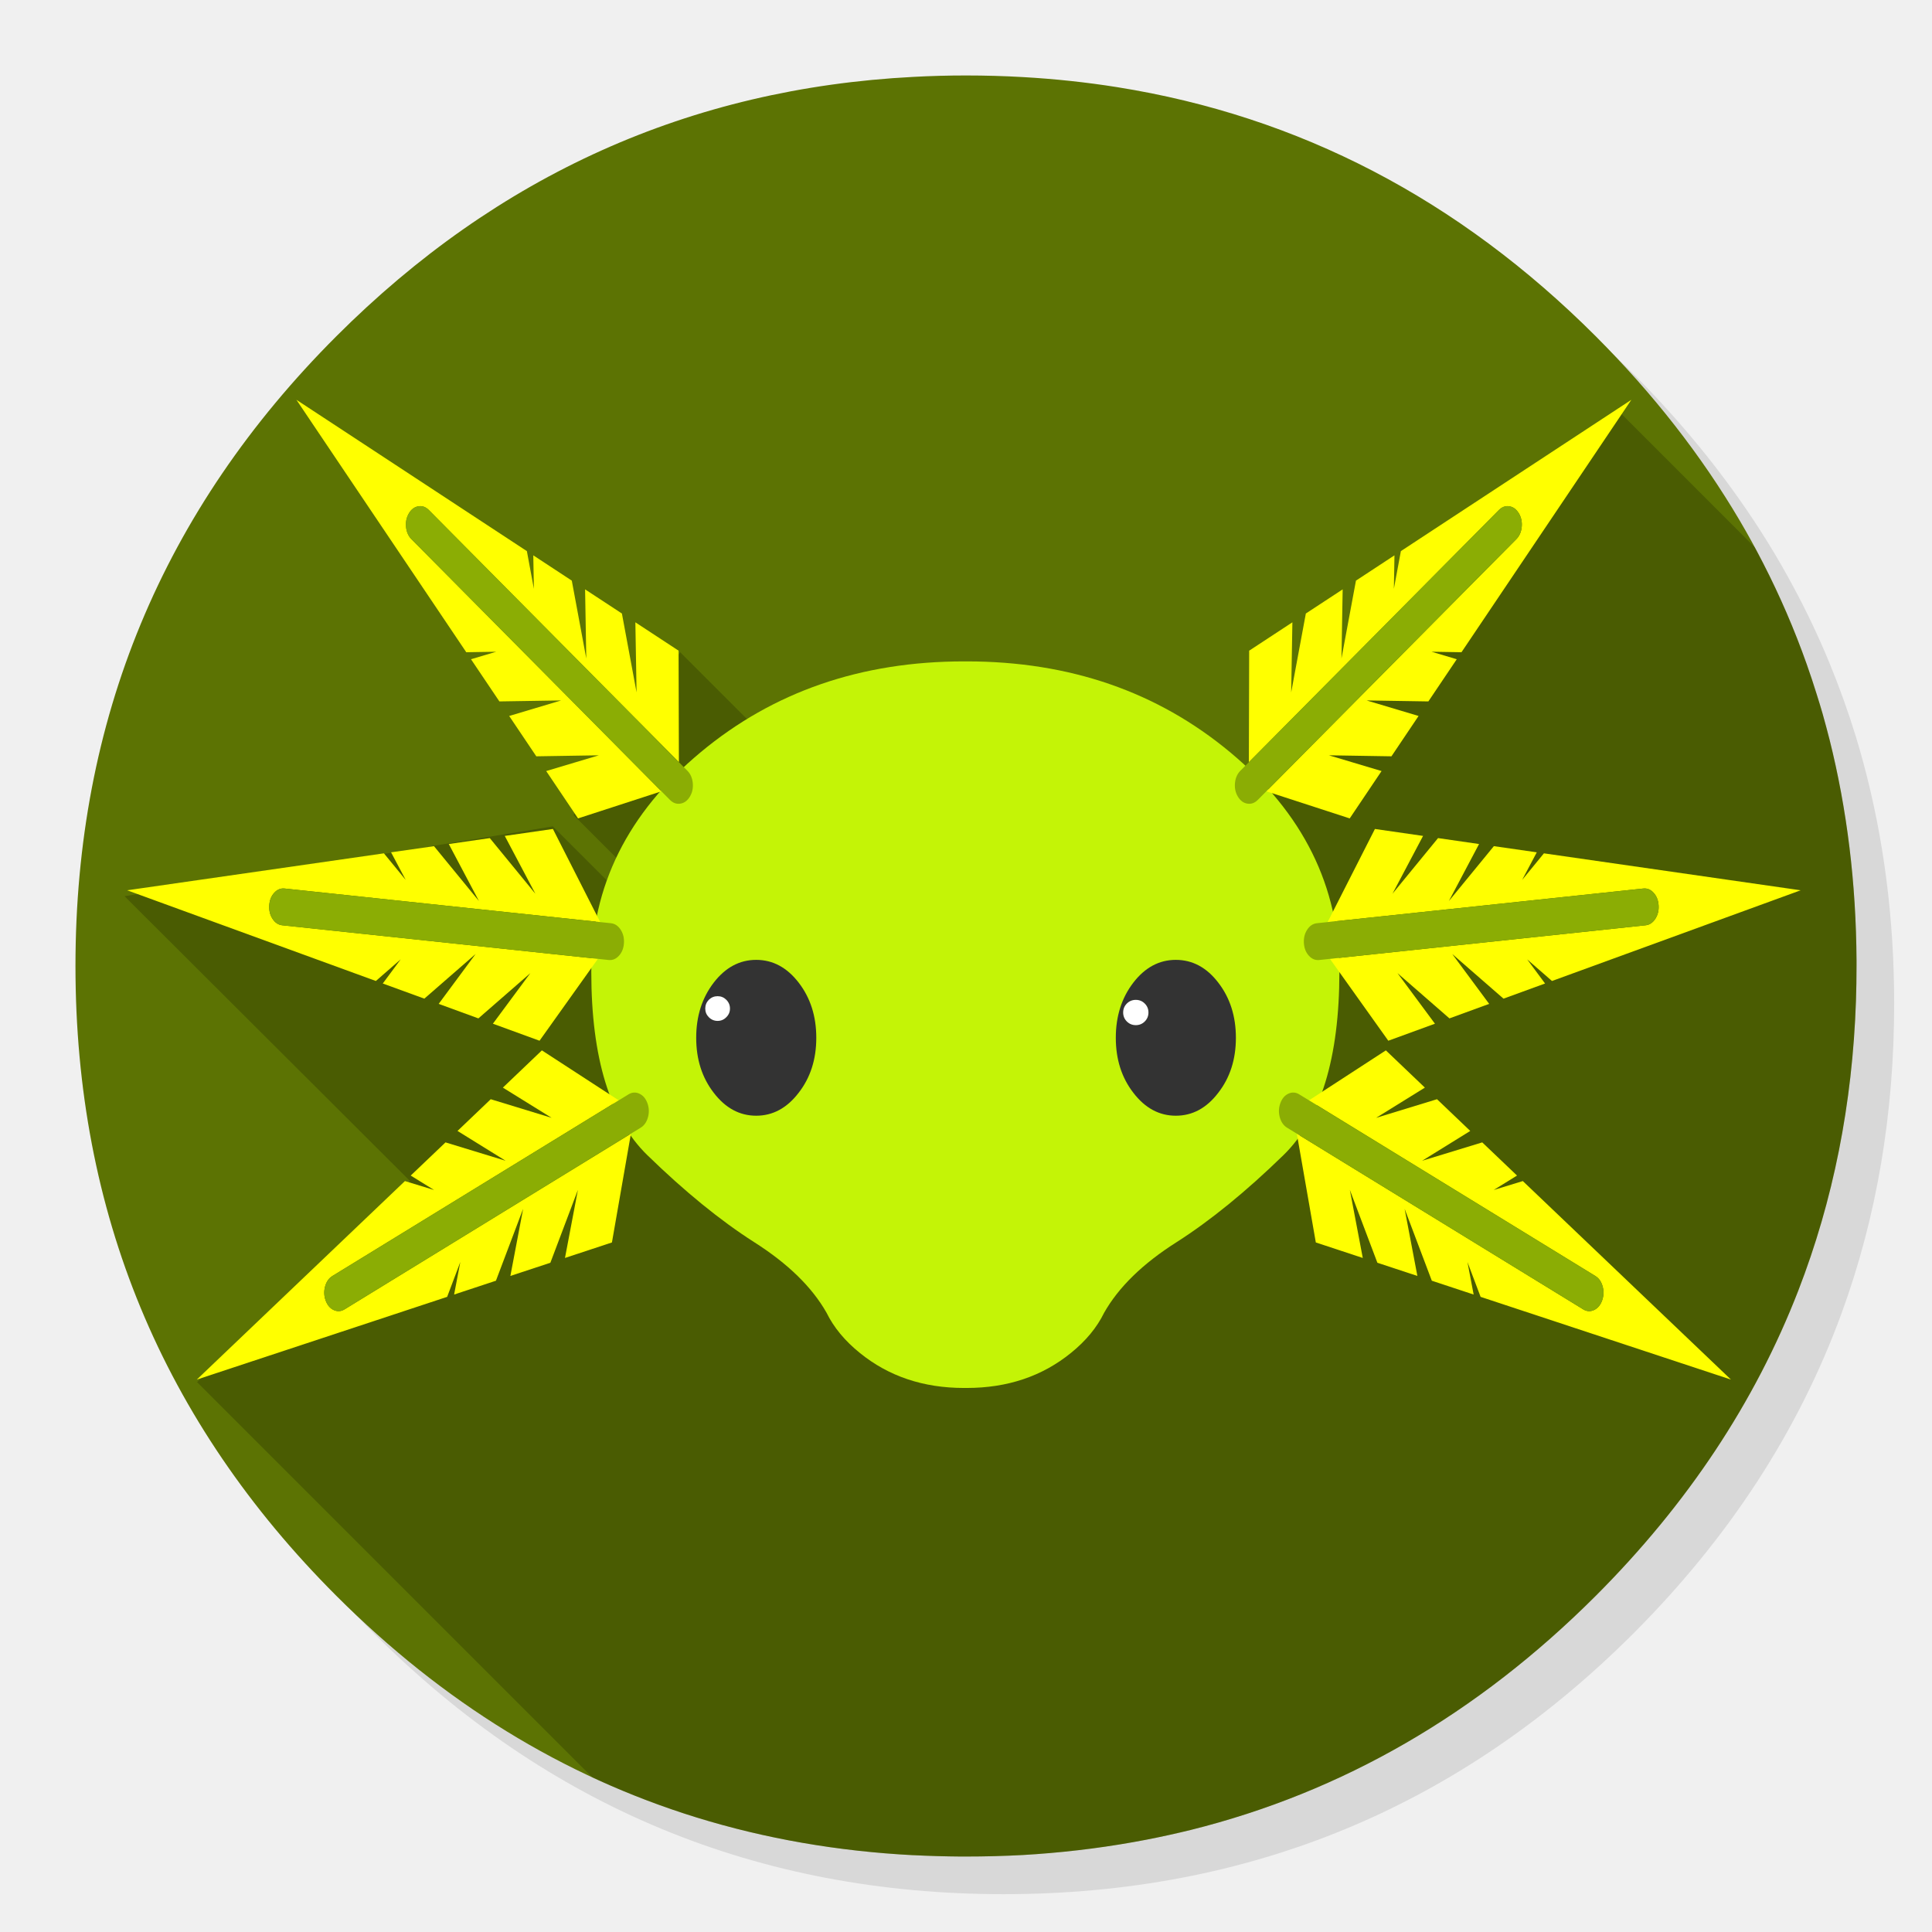
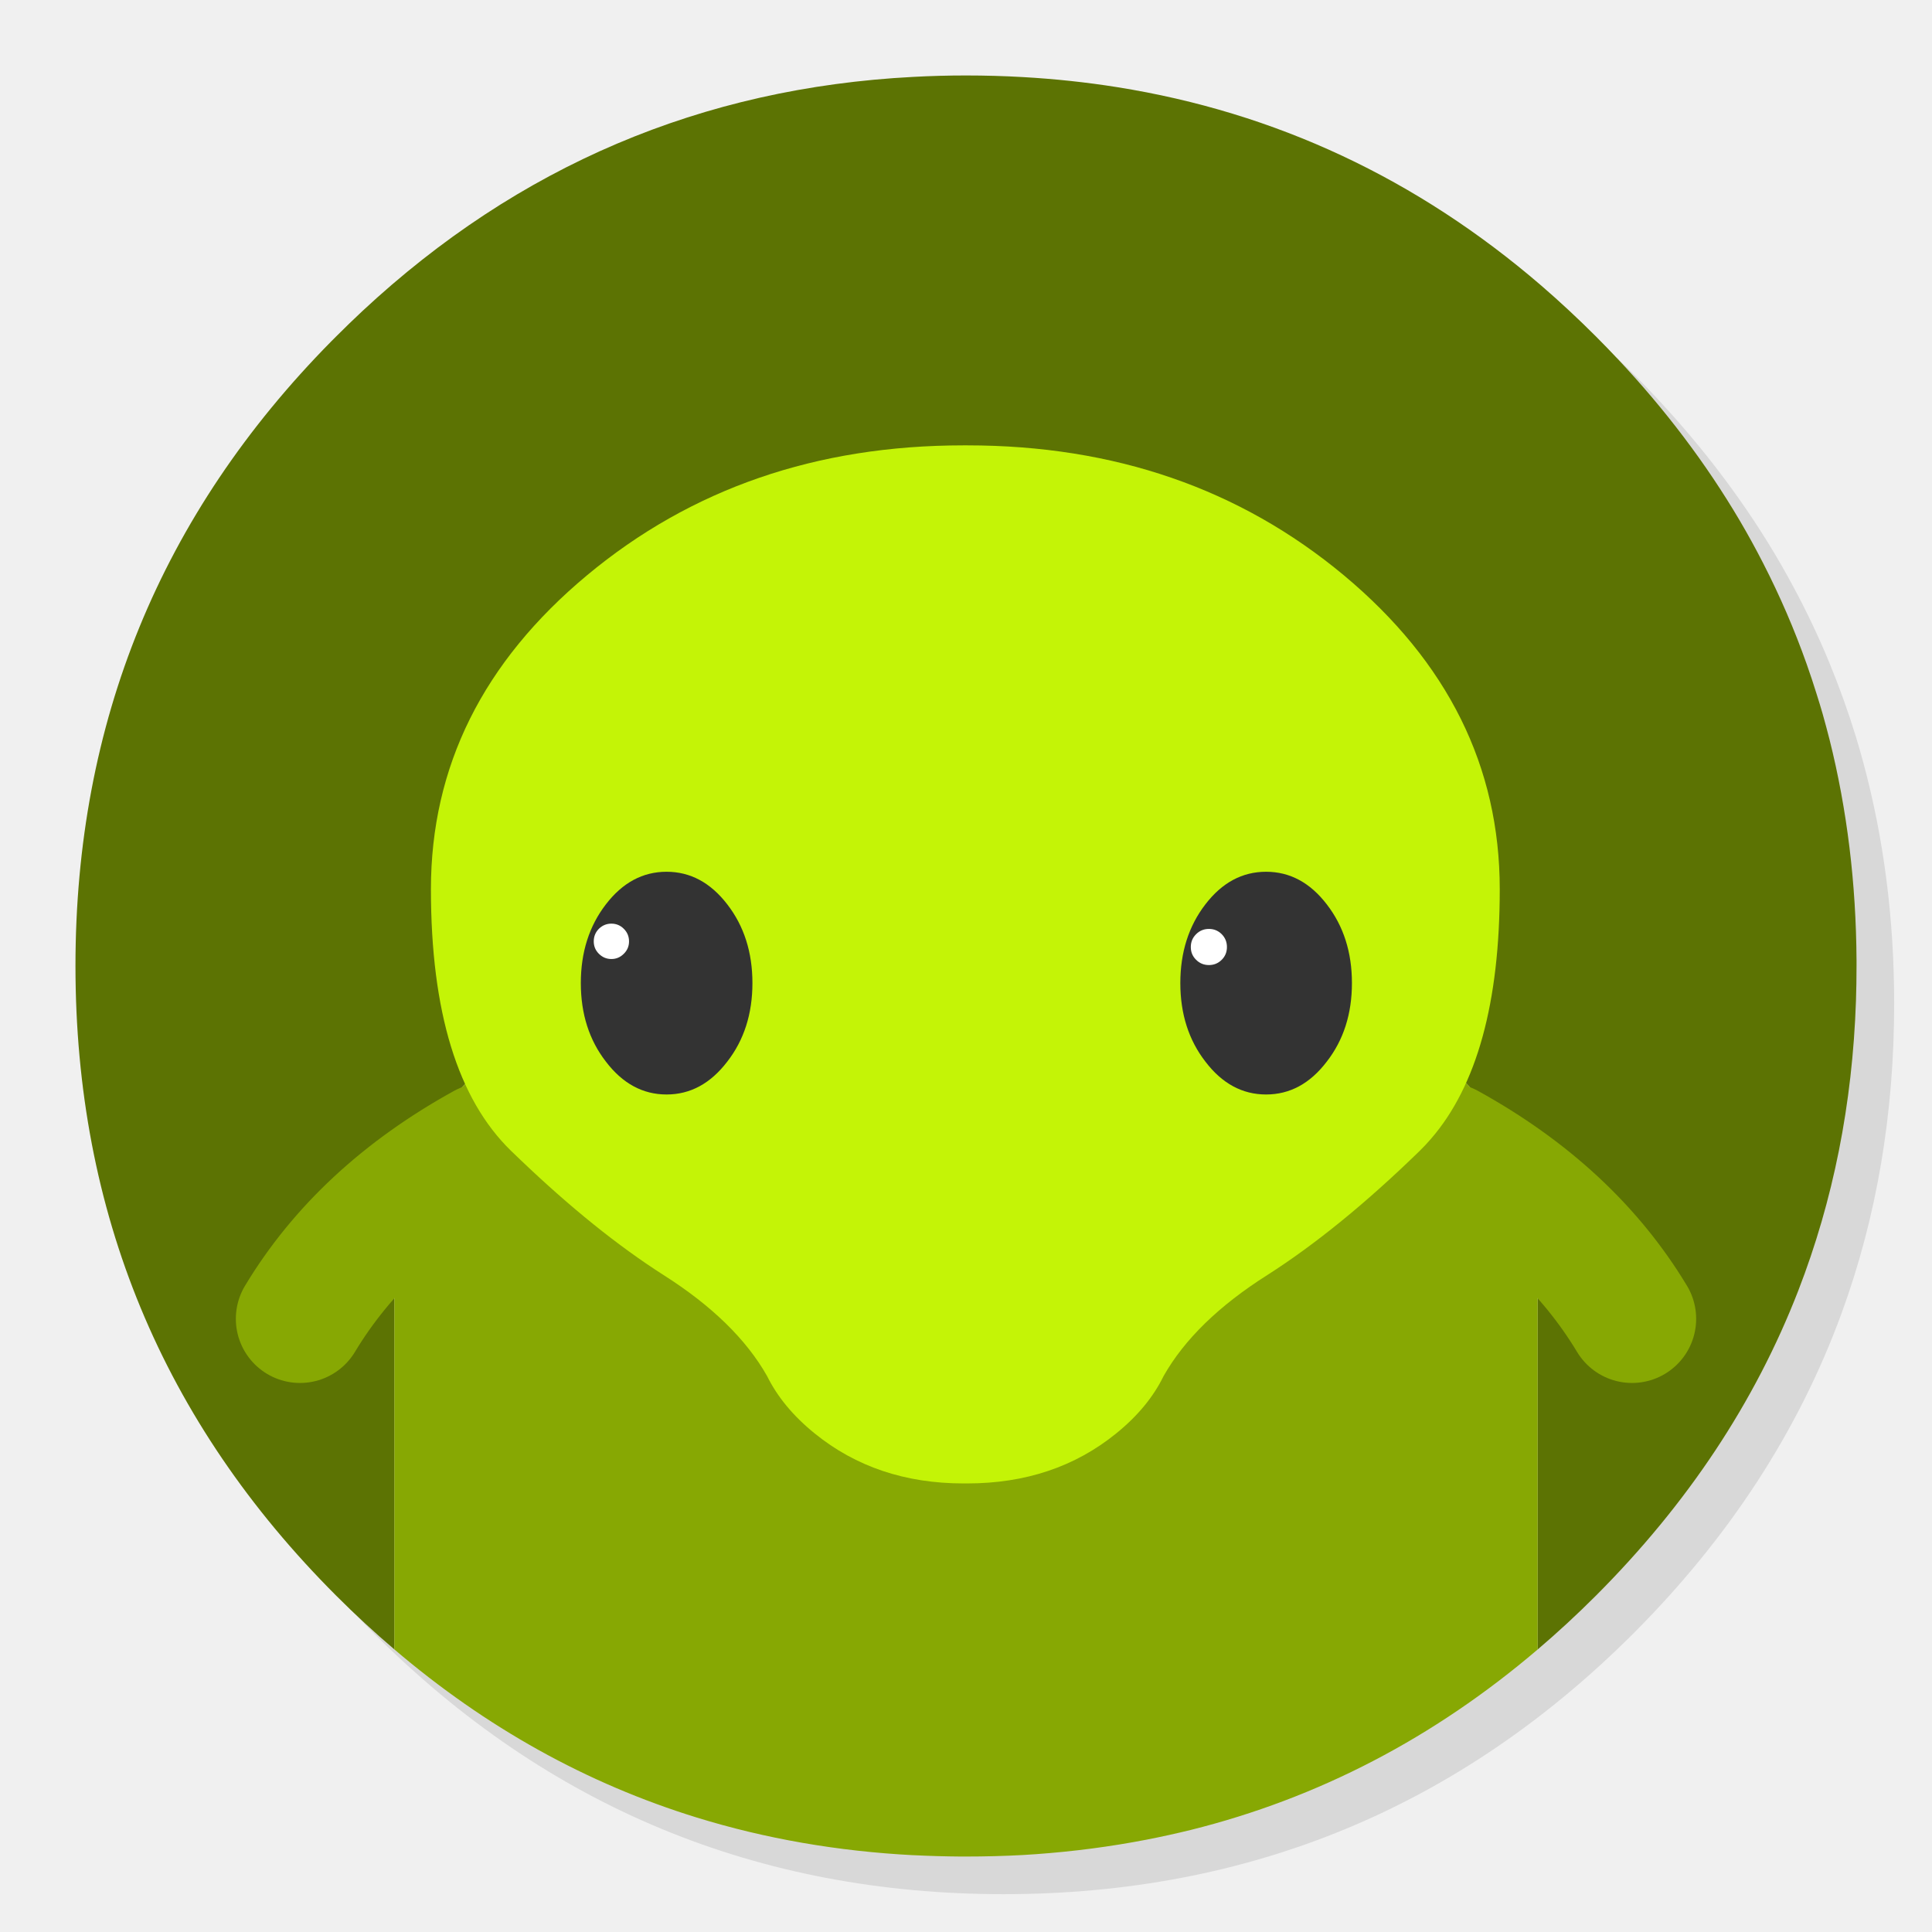
<svg xmlns="http://www.w3.org/2000/svg" xmlns:xlink="http://www.w3.org/1999/xlink" version="1.1" preserveAspectRatio="none" x="0px" y="0px" width="1024px" height="1024px" viewBox="0 0 1024 1024">
  <defs>
    <g id="Layer6_0_FILL">
-       <path fill="#000000" fill-opacity="0.098" stroke="none" d=" M 969.6 351.25 Q 961 330.4 950.2 310.4 944.1 299.05 937.3 288 907.95 240.45 865.75 198.2 727.5 59.95 531.95 59.95 336.45 59.95 198.2 198.2 59.95 336.45 59.95 531.95 59.95 727.5 198.2 865.75 336.45 1003.95 531.95 1003.95 727.5 1003.95 865.75 865.75 941.9 789.55 976.1 696 1003.95 619.75 1003.95 531.95 1003.95 464.6 987.55 404 985.7 397.15 983.65 390.4 977.5 370.45 969.6 351.25 Z" />
+       <path fill="#000000" fill-opacity="0.098" stroke="none" d=" M 817 189.95 L 817 155.1 Q 694.197 59.95 531.95 59.95 336.45 59.95 198.2 198.2 59.95 336.45 59.95 531.95 59.95 727.5 198.2 865.75 336.45 1003.95 531.95 1003.95 727.5 1003.95 865.75 865.75 941.9 789.55 976.1 696 1003.95 619.75 1003.95 531.95 1003.95 464.6 987.55 404 985.7 397.15 983.65 390.4 977.5 370.45 969.6 351.25 961 330.4 950.2 310.4 944.1 299.05 937.3 288 907.95 240.45 865.75 198.2 861.561 194.011 857.3 189.95 L 817 189.95 Z" />
    </g>
    <g id="Layer5_0_FILL">
-       <path fill="#5C7303" stroke="none" d=" M 969.7 392 Q 967.95 385.15 966.05 378.4 964.526 373.114 962.85 367.85 960.379 359.903 957.6 352.05 947.85 324.5 934.45 298.4 928.65 287.05 922.15 276 891.5 224 845.8 178.25 736.8 69.25 592.15 46.2 567.65 42.3 542.1 40.85 527.2 40 512 40 497.9 40 484.1 40.75 306.55 49.95 178.25 178.25 40 316.5 40 512 40 707.55 178.25 845.8 263.04 930.557 369.35 963.35 423.888 980.163 484.1 983.3 484.3 983.3 484.5 983.3 496.65 983.9 509 984 510.5 984 512 984 527.25 984 542.1 983.2 545.6 983 549.05 982.75 579.1 980.6 607.75 975.05 619.55 972.75 631.15 969.9 751.75 939.85 845.8 845.8 918.7 772.85 953.15 684 980.9 612.4 983.7 530.5 984 521.3 984 512 984 511 984 510 984 509.5 984 509 983.65 447.7 969.7 392 Z" />
-     </g>
-     <g id="Layer4_0_FILL">
-       <path fill="#000000" fill-opacity="0.2" stroke="none" d=" M 969.7 392 Q 967.95 385.15 966.05 378.4 964.526 373.114 962.85 367.85 960.379 359.903 957.6 352.05 947.85 324.5 934.45 298.4 932.315 294.222 930.05 290.05 L 858 218 659 419 395.9 381.1 360.5 345.7 304 432 330 458 321.5 466.5 293 438 66 475 217.35 626 104.45 732.55 313.95 942.05 Q 340.886 954.57 369.35 963.35 423.888 980.163 484.1 983.3 484.3 983.3 484.5 983.3 496.65 983.9 509 984 510.5 984 512 984 527.25 984 542.1 983.2 545.6 983 549.05 982.75 579.1 980.6 607.75 975.05 619.55 972.75 631.15 969.9 751.75 939.85 845.8 845.8 918.7 772.85 953.15 684 980.9 612.4 983.7 530.5 984 521.3 984 512 984 511 984 510 984 509.5 984 509 983.65 447.7 969.7 392 Z" />
+       <path fill="#5C7303" stroke="none" d=" M 845.8 178.25 Q 831.698 164.148 817 151.45 718.085 66.268 592.15 46.2 567.65 42.3 542.1 40.85 527.2 40 512 40 497.9 40 484.1 40.75 316.002 49.46 192.05 164.9 185.08 171.42 178.25 178.25 176.902 179.598 175.55 180.95 40 318.406 40 512 40 707.55 178.25 845.8 193.287 860.831 209 874.2 L 209 669.9 Q 209 611.9 250 570.9 256.15 564.75 262.7 559.55 299.7 529.9 349 529.9 L 675 529.9 Q 714.1 529.9 745.45 548.55 760.65 557.55 774 570.9 815 611.9 815 669.9 L 815 874.25 Q 830.74 860.86 845.8 845.8 918.7 772.85 953.15 684 980.9 612.4 983.7 530.5 984 521.3 984 512 984 511 984 510 984 509.5 984 509 983.65 447.7 969.7 392 967.95 385.15 966.05 378.4 964.526 373.114 962.85 367.85 960.379 359.903 957.6 352.05 947.85 324.5 934.45 298.4 928.65 287.05 922.15 276 895.386 230.592 857.15 189.95 851.593 184.05 845.8 178.25 Z" />
+       <path fill="#87A803" stroke="none" d=" M 774 570.9 Q 760.65 557.55 745.45 548.55 714.1 529.9 675 529.9 L 349 529.9 Q 299.7 529.9 262.7 559.55 256.15 564.75 250 570.9 209 611.9 209 669.9 L 209 874.2 Q 281.893 936.372 369.35 963.35 423.888 980.163 484.1 983.3 484.3 983.3 484.5 983.3 496.65 983.9 509 984 510.5 984 512 984 527.25 984 542.1 983.2 545.6 983 549.05 982.75 579.1 980.6 607.75 975.05 619.55 972.75 631.15 969.9 732.439 944.662 815 874.25 L 815 669.9 Q 815 611.9 774 570.9 Z" />
    </g>
    <g id="Layer3_0_FILL">
-       <path fill="#C4F406" stroke="none" d=" M 709.9 515.2 Q 709.9 447 652.05 398.75 594.15 350.55 512.35 350.55 512 350.55 511.65 350.55 511.35 350.55 510.95 350.55 429.15 350.55 371.3 398.75 313.4 447 313.4 515.2 313.4 583.4 343.15 612.3 372.85 641.2 399.7 658.35 426.55 675.4 438.1 695.8 443.85 707.5 455.75 717.1 478.6 735.65 510.95 735.65 511.35 735.65 511.65 735.65 512 735.65 512.35 735.65 544.75 735.65 567.6 717.1 579.5 707.5 585.2 695.8 596.75 675.4 623.65 658.35 650.5 641.2 680.2 612.3 709.9 583.4 709.9 515.2 Z" />
+       <path fill="#C4F406" stroke="none" d=" M 752.45 610 Q 755.57 606.964 758.45 603.6 794.9 561.541 794.9 471.3 794.9 373.85 712.25 304.9 629.55 236.05 512.65 236.05 512.15 236.05 511.65 236.05 511.25 236.05 510.65 236.05 393.8 236.05 311.15 304.9 228.4 373.85 228.4 471.3 228.4 568.7 270.9 610 273.301 612.336 275.7 614.6 315.519 652.686 351.7 675.8 390.05 700.15 406.55 729.3 414.8 746 431.8 759.75 464.45 786.25 510.65 786.25 511.25 786.25 511.65 786.25 512.15 786.25 512.65 786.25 558.95 786.25 591.6 759.75 608.6 746 616.75 729.3 633.25 700.15 671.7 675.8 710.05 651.3 752.45 610 Z" />
    </g>
    <g id="Layer2_0_FILL">
-       <path fill="#333333" stroke="none" d=" M 400.8 508.75 Q 387.6 508.75 378.3 520.8 369 532.9 369 550.05 369 567.2 378.3 579.2 387.6 591.35 400.8 591.35 414 591.35 423.3 579.2 432.65 567.2 432.65 550.05 432.65 532.9 423.3 520.8 414 508.75 400.8 508.75 M 645.7 520.8 Q 636.45 508.75 623.2 508.75 610 508.75 600.7 520.8 591.4 532.9 591.4 550.05 591.4 567.2 600.7 579.2 610 591.35 623.2 591.35 636.45 591.35 645.7 579.2 655.05 567.2 655.05 550.05 655.05 532.9 645.7 520.8 Z" />
-     </g>
-     <g id="Symbol_2_0_Layer0_0_FILL">
-       <path fill="#FFFF00" stroke="none" d=" M 72 125.3 Q 77.2 125.3 80.85 128.95 84.5 132.6 84.5 137.8 L 84.5 416.2 144 369.6 135.85 327.8 99 357.8 133.3 314.8 126.35 279.2 90 308.8 123.85 266.35 116.6 229.1 99 243.45 115.4 222.9 72 0 28.6 222.9 45 243.45 27.4 229.1 20.15 266.35 54 308.8 17.65 279.2 10.7 314.8 45 357.8 8.15 327.8 0 369.6 59.5 416.2 59.5 137.8 Q 59.5 132.6 63.15 128.95 66.8 125.3 72 125.3 Z" />
-       <path fill="#8BAD04" stroke="none" d=" M 80.85 128.95 Q 77.2 125.3 72 125.3 66.8 125.3 63.15 128.95 59.5 132.6 59.5 137.8 L 59.5 416.2 59.5 425.65 Q 59.5 430.85 63.15 434.5 66.8 438.15 72 438.15 77.2 438.15 80.85 434.5 84.5 430.85 84.5 425.65 L 84.5 416.2 84.5 137.8 Q 84.5 132.6 80.85 128.95 Z" />
+       <path fill="#333333" stroke="none" d=" M 307.85 521.05 Q 307.85 545.55 321.15 562.7 334.4 580.1 353.3 580.1 372.15 580.1 385.45 562.7 398.8 545.55 398.8 521.05 398.8 496.55 385.45 479.3 372.15 462.05 353.3 462.05 334.4 462.05 321.15 479.3 307.85 496.55 307.85 521.05 M 703.2 479.3 Q 689.95 462.05 671.05 462.05 652.15 462.05 638.9 479.3 625.6 496.55 625.6 521.05 625.6 545.55 638.9 562.7 652.15 580.1 671.05 580.1 689.95 580.1 703.2 562.7 716.55 545.55 716.55 521.05 716.55 496.55 703.2 479.3 Z" />
    </g>
    <g id="Layer0_0_FILL">
-       <path fill="#FFFFFF" stroke="none" d=" M 602 543.35 Q 604.8 543.35 606.75 541.4 608.7 539.45 608.7 536.65 608.7 533.85 606.75 531.9 604.8 529.95 602 529.95 599.2 529.95 597.25 531.9 595.3 533.85 595.3 536.65 595.3 539.45 597.25 541.4 599.2 543.35 602 543.35 M 384.95 539.15 Q 386.9 537.25 386.9 534.55 386.9 531.85 384.95 529.9 383.05 528 380.35 528 377.65 528 375.7 529.9 373.8 531.85 373.8 534.55 373.8 537.25 375.7 539.15 377.65 541.1 380.35 541.1 383.05 541.1 384.95 539.15 Z" />
+       <path fill="#FFFFFF" stroke="none" d=" M 633.95 495.15 Q 631.15 497.95 631.15 501.95 631.15 505.95 633.95 508.7 636.75 511.5 640.75 511.5 644.75 511.5 647.55 508.7 650.3 505.95 650.3 501.95 650.3 497.95 647.55 495.15 644.75 492.35 640.75 492.35 636.75 492.35 633.95 495.15 M 314.7 498.95 Q 314.7 502.8 317.4 505.5 320.2 508.3 324.05 508.3 327.9 508.3 330.65 505.5 333.4 502.8 333.4 498.95 333.4 495.05 330.65 492.3 327.9 489.55 324.05 489.55 320.2 489.55 317.4 492.3 314.7 495.05 314.7 498.95 Z" />
    </g>
+     <path id="Layer4_0_1_STROKES" stroke="#87A803" stroke-width="68" stroke-linejoin="round" stroke-linecap="round" fill="none" d=" M 767 608 Q 831.7 643.7 865 699 M 257 608 Q 192.3 643.7 159 699" />
  </defs>
  <g transform="matrix( 1, 0, 0, 1, 0,0) ">
    <use xlink:href="#Layer6_0_FILL" />
  </g>
  <g transform="matrix( 1, 0, 0, 1, 0,0) ">
    <use xlink:href="#Layer5_0_FILL" />
  </g>
  <g transform="matrix( 1, 0, 0, 1, 0,0) ">
-     <use xlink:href="#Layer4_0_FILL" />
+     <use xlink:href="#Layer4_0_1_STROKES" />
  </g>
  <g transform="matrix( 1, 0, 0, 1, 0,0) ">
    <use xlink:href="#Layer3_0_FILL" />
  </g>
  <g transform="matrix( 1, 0, 0, 1, 0,0) ">
    <use xlink:href="#Layer2_0_FILL" />
  </g>
-   <g transform="matrix( -0.257782, 0.707016, -0.5450897, -0.3343658, 936,680.3) ">
-     <g transform="matrix( 1, 0, 0, 1, 0,0) ">
-       <use xlink:href="#Symbol_2_0_Layer0_0_FILL" />
-     </g>
-   </g>
-   <g transform="matrix( 0.04925537, 0.7794647, -0.6009521, 0.06390381, 950.85,415.75) ">
-     <g transform="matrix( 1, 0, 0, 1, 0,0) ">
-       <use xlink:href="#Symbol_2_0_Layer0_0_FILL" />
-     </g>
-   </g>
-   <g transform="matrix( 0.3701019, 0.6173553, -0.4759674, 0.4800415, 838,167.45) ">
-     <g transform="matrix( 1, 0, 0, 1, 0,0) ">
-       <use xlink:href="#Symbol_2_0_Layer0_0_FILL" />
-     </g>
-   </g>
-   <g transform="matrix( 0.257782, 0.707016, 0.5450897, -0.3343658, 85.75,680.3) ">
-     <g transform="matrix( 1, 0, 0, 1, 0,0) ">
-       <use xlink:href="#Symbol_2_0_Layer0_0_FILL" />
-     </g>
-   </g>
-   <g transform="matrix( -0.04925537, 0.7794495, 0.6009369, 0.06390381, 70.95,415.75) ">
-     <g transform="matrix( 1, 0, 0, 1, 0,0) ">
-       <use xlink:href="#Symbol_2_0_Layer0_0_FILL" />
-     </g>
-   </g>
-   <g transform="matrix( -0.3701019, 0.6173553, 0.4759674, 0.4800415, 183.75,167.45) ">
-     <g transform="matrix( 1, 0, 0, 1, 0,0) ">
-       <use xlink:href="#Symbol_2_0_Layer0_0_FILL" />
-     </g>
-   </g>
  <g transform="matrix( 1, 0, 0, 1, 0,0) ">
    <use xlink:href="#Layer0_0_FILL" />
  </g>
</svg>
